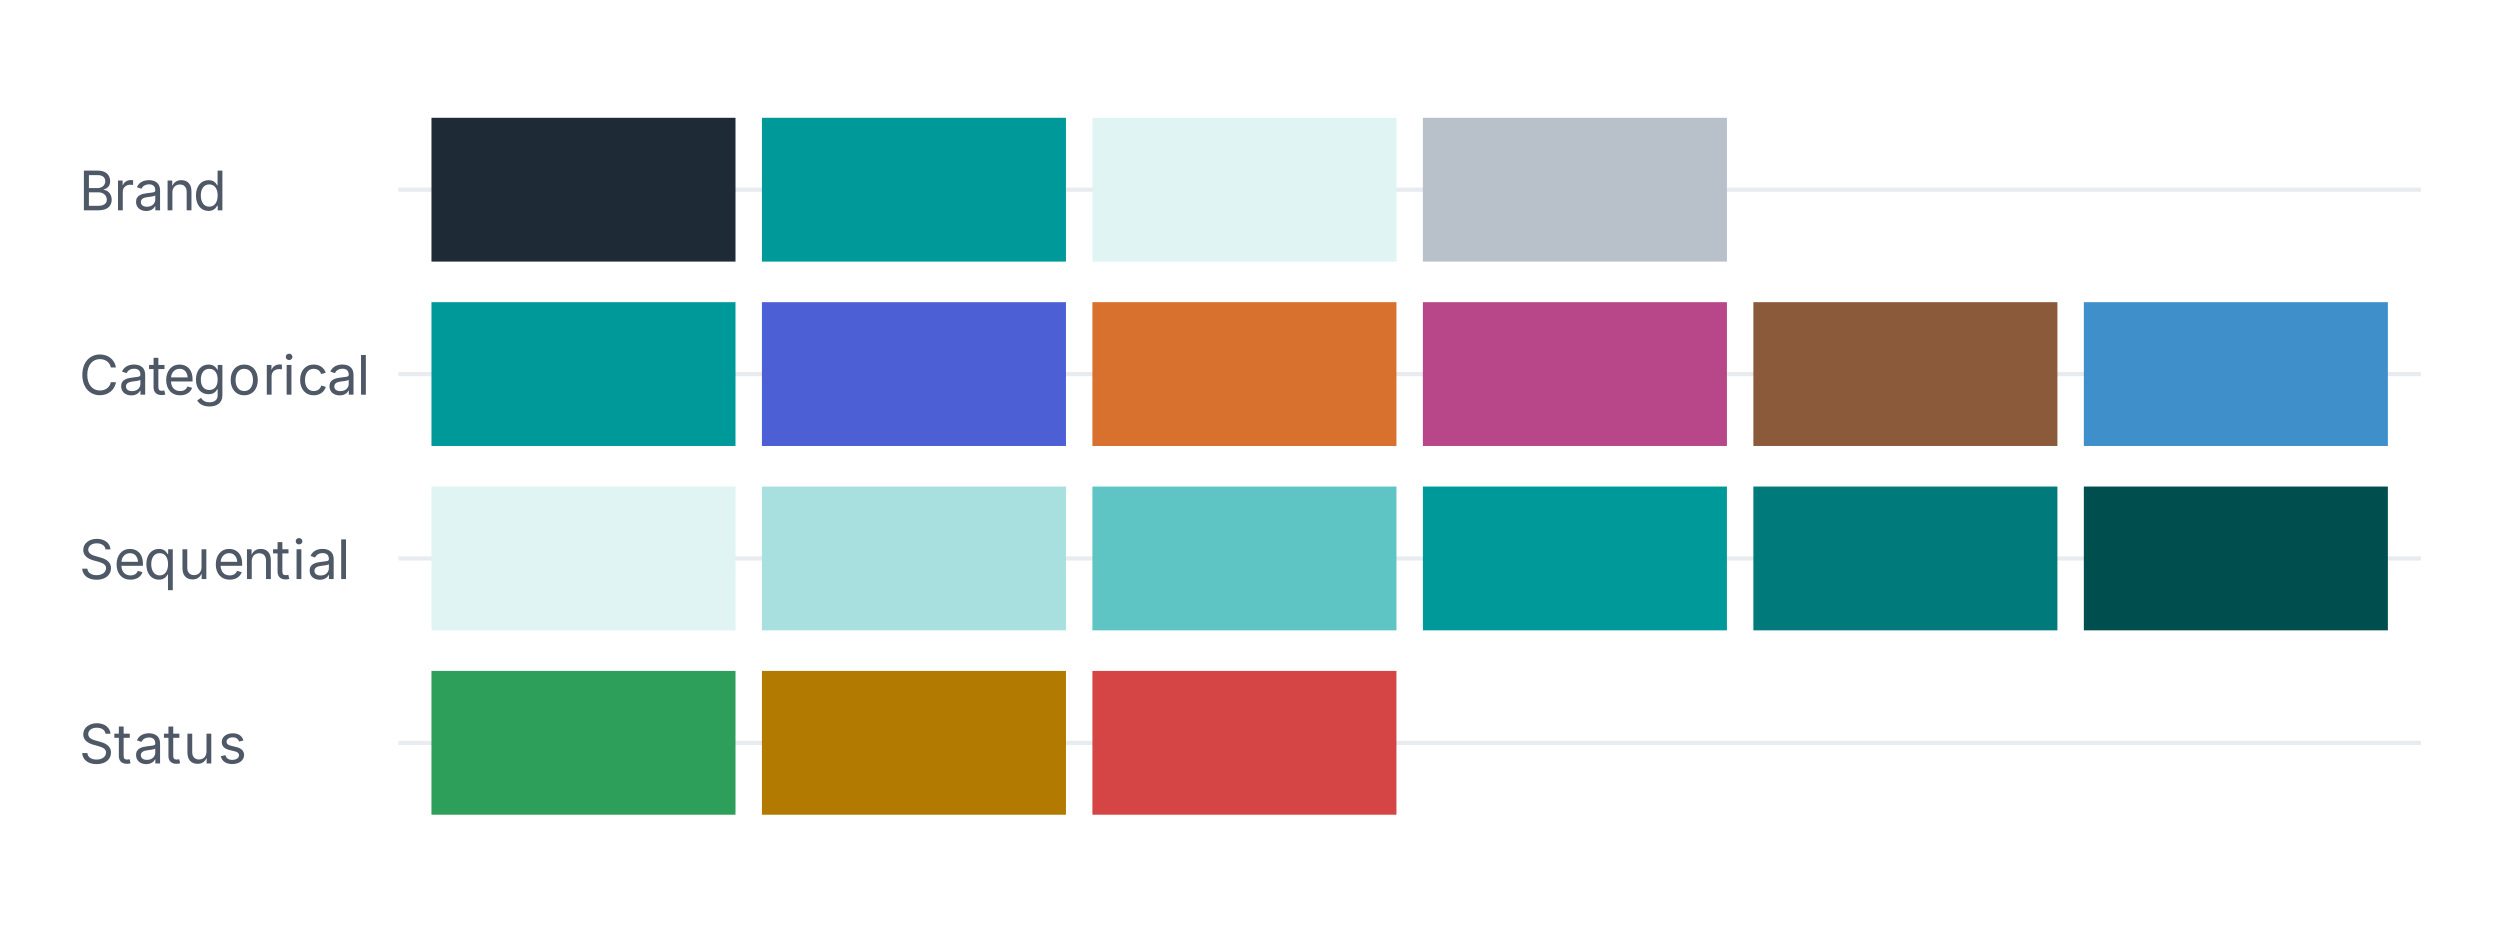
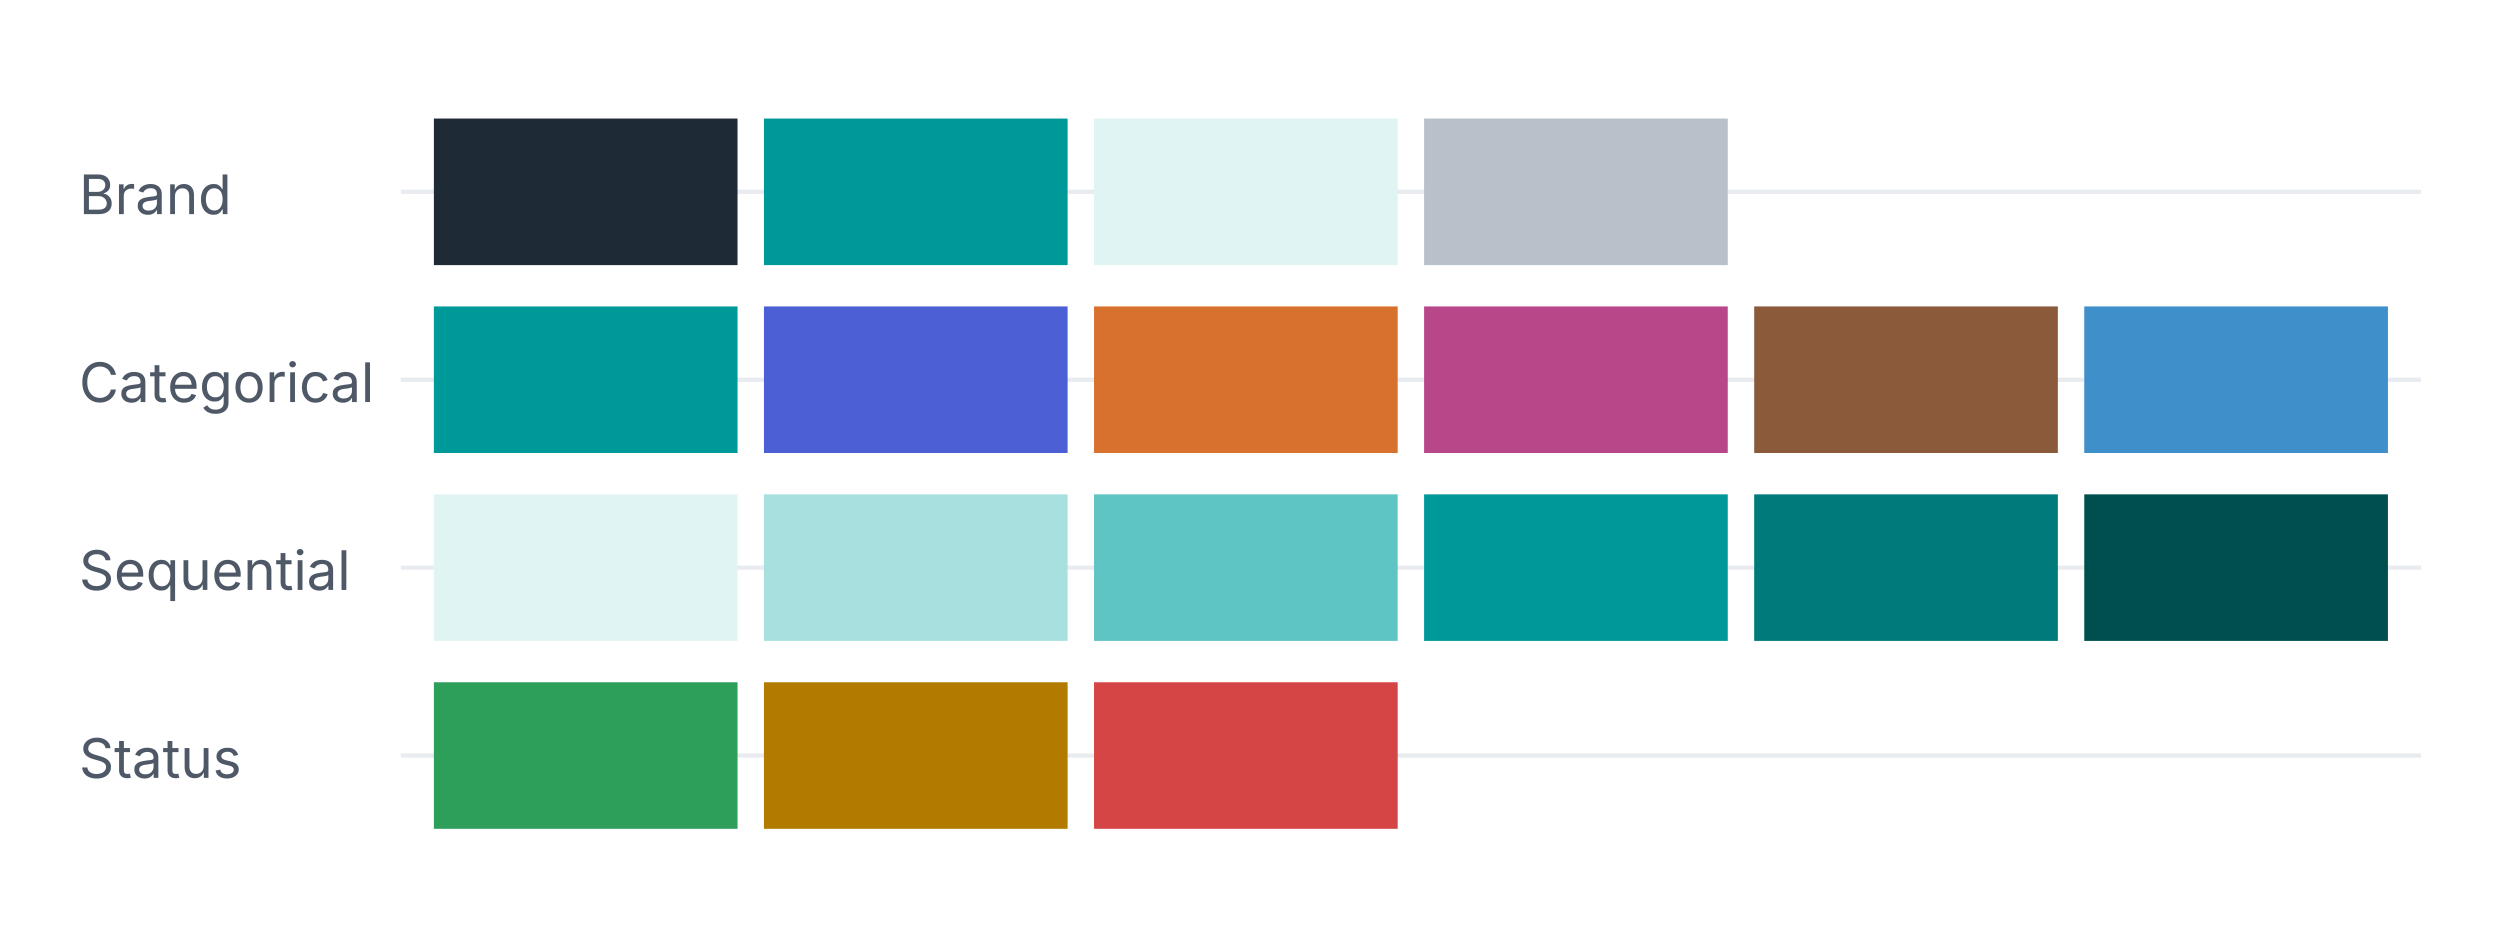
<svg xmlns="http://www.w3.org/2000/svg" xmlns:xlink="http://www.w3.org/1999/xlink" width="504" height="187" viewBox="0 0 504 187">
  <defs>
    <g>
      <g id="glyph-0-0">
-         <path d="M 3.531 0.141 C 5.375 0.141 6.438 -0.875 6.438 -2.188 C 6.438 -3.672 5.031 -4.156 4.172 -4.391 L 3.375 -4.609 C 2.781 -4.781 1.844 -5.078 1.844 -5.906 C 1.844 -6.656 2.531 -7.203 3.562 -7.203 C 4.516 -7.203 5.234 -6.766 5.328 -5.984 L 6.328 -5.984 C 6.281 -7.188 5.172 -8.109 3.594 -8.109 C 2.047 -8.109 0.844 -7.219 0.844 -5.859 C 0.844 -4.797 1.594 -4.141 2.891 -3.766 L 3.859 -3.5 C 4.703 -3.25 5.438 -2.969 5.438 -2.203 C 5.438 -1.344 4.609 -0.781 3.531 -0.781 C 2.594 -0.781 1.75 -1.188 1.672 -2.094 L 0.625 -2.094 C 0.719 -0.75 1.797 0.141 3.531 0.141 Z M 3.531 0.141 " />
+         <path d="M 3.527 0.141 C 2.953 0.141 2.453 0.047 2.027 -0.141 C 1.602 -0.324 1.27 -0.586 1.031 -0.922 C 0.793 -1.258 0.656 -1.648 0.625 -2.094 L 1.672 -2.094 C 1.699 -1.793 1.801 -1.547 1.977 -1.352 C 2.152 -1.156 2.375 -1.012 2.652 -0.914 C 2.926 -0.82 3.219 -0.773 3.527 -0.773 C 3.891 -0.773 4.215 -0.832 4.504 -0.949 C 4.793 -1.07 5.02 -1.234 5.188 -1.449 C 5.355 -1.664 5.441 -1.914 5.441 -2.195 C 5.441 -2.453 5.367 -2.664 5.223 -2.824 C 5.078 -2.984 4.887 -3.117 4.645 -3.223 C 4.406 -3.328 4.145 -3.418 3.855 -3.496 L 2.891 -3.77 C 2.246 -3.953 1.742 -4.215 1.387 -4.555 C 1.027 -4.895 0.848 -5.328 0.848 -5.859 C 0.848 -6.312 0.969 -6.707 1.215 -7.043 C 1.457 -7.383 1.785 -7.645 2.203 -7.832 C 2.617 -8.016 3.082 -8.109 3.598 -8.109 C 4.125 -8.109 4.59 -8.016 4.996 -7.832 C 5.398 -7.645 5.719 -7.391 5.953 -7.07 C 6.188 -6.75 6.312 -6.387 6.328 -5.984 L 5.328 -5.984 C 5.281 -6.375 5.094 -6.676 4.77 -6.887 C 4.445 -7.102 4.043 -7.207 3.566 -7.207 C 3.223 -7.207 2.922 -7.152 2.66 -7.039 C 2.402 -6.926 2.199 -6.773 2.059 -6.578 C 1.914 -6.383 1.844 -6.16 1.844 -5.906 C 1.844 -5.629 1.93 -5.402 2.102 -5.234 C 2.277 -5.062 2.48 -4.93 2.719 -4.836 C 2.957 -4.742 3.176 -4.668 3.367 -4.613 L 4.168 -4.395 C 4.383 -4.336 4.621 -4.258 4.879 -4.156 C 5.141 -4.059 5.387 -3.922 5.625 -3.758 C 5.859 -3.59 6.055 -3.379 6.207 -3.125 C 6.359 -2.867 6.434 -2.555 6.434 -2.18 C 6.434 -1.742 6.32 -1.352 6.094 -1 C 5.867 -0.648 5.535 -0.371 5.102 -0.168 C 4.668 0.039 4.145 0.141 3.527 0.141 Z M 3.527 0.141 " />
      </g>
      <g id="glyph-0-1">
-         <path d="M 3.219 -6 L 1.984 -6 L 1.984 -7.438 L 1.016 -7.438 L 1.016 -6 L 0.109 -6 L 0.109 -5.172 L 1.016 -5.172 L 1.016 -1.484 C 1.016 -0.5 1.625 0.078 2.656 0.078 C 2.906 0.078 3.188 0.031 3.375 -0.031 L 3.188 -0.844 C 3.016 -0.812 2.812 -0.781 2.688 -0.781 C 2.172 -0.781 1.984 -1.016 1.984 -1.562 L 1.984 -5.172 L 3.219 -5.172 Z M 3.219 -6 " />
+         <path d="M 3.211 -6.004 L 3.211 -5.18 L 0.109 -5.18 L 0.109 -6.004 L 3.211 -6.004 M 1.008 -7.434 L 1.977 -7.434 L 1.977 -1.559 C 1.977 -1.289 2.031 -1.094 2.141 -0.969 C 2.25 -0.848 2.43 -0.785 2.688 -0.785 C 2.746 -0.785 2.824 -0.793 2.918 -0.805 C 3.016 -0.82 3.102 -0.836 3.18 -0.848 L 3.379 -0.031 C 3.277 0.004 3.164 0.031 3.039 0.047 C 2.91 0.066 2.785 0.074 2.66 0.074 C 2.141 0.074 1.734 -0.062 1.445 -0.336 C 1.156 -0.609 1.008 -0.992 1.008 -1.484 Z M 1.008 -7.434 " />
      </g>
      <g id="glyph-0-2">
-         <path d="M 2.531 0.141 C 3.547 0.141 4.109 -0.391 4.312 -0.812 L 4.375 -0.812 L 4.375 0 L 5.328 0 L 5.328 -3.953 C 5.328 -5.828 3.891 -6.078 3.078 -6.078 C 2.156 -6.078 1.125 -5.75 0.656 -4.656 L 1.578 -4.344 C 1.766 -4.766 2.234 -5.234 3.109 -5.234 C 3.938 -5.234 4.359 -4.797 4.359 -4.062 L 4.359 -4.016 C 4.359 -3.578 3.891 -3.609 2.812 -3.469 C 1.703 -3.328 0.484 -3.078 0.484 -1.703 C 0.484 -0.531 1.391 0.141 2.531 0.141 Z M 2.703 -0.719 C 1.984 -0.719 1.453 -1.031 1.453 -1.656 C 1.453 -2.344 2.078 -2.562 2.781 -2.656 C 3.141 -2.703 4.203 -2.812 4.359 -3 L 4.359 -2.172 C 4.359 -1.438 3.766 -0.719 2.703 -0.719 Z M 2.703 -0.719 " />
+         <path d="M 2.531 0.141 C 2.148 0.141 1.805 0.066 1.496 -0.074 C 1.188 -0.219 0.941 -0.43 0.758 -0.703 C 0.574 -0.98 0.484 -1.312 0.484 -1.707 C 0.484 -2.051 0.551 -2.332 0.688 -2.547 C 0.824 -2.762 1.004 -2.93 1.234 -3.055 C 1.461 -3.176 1.711 -3.27 1.988 -3.328 C 2.262 -3.391 2.539 -3.438 2.82 -3.477 C 3.18 -3.523 3.469 -3.559 3.695 -3.582 C 3.922 -3.609 4.09 -3.652 4.199 -3.711 C 4.309 -3.773 4.359 -3.875 4.359 -4.023 L 4.359 -4.055 C 4.359 -4.305 4.316 -4.52 4.223 -4.691 C 4.129 -4.867 3.988 -5 3.805 -5.094 C 3.617 -5.184 3.383 -5.23 3.105 -5.23 C 2.816 -5.23 2.574 -5.188 2.367 -5.098 C 2.164 -5.008 2 -4.895 1.871 -4.762 C 1.746 -4.629 1.648 -4.488 1.586 -4.352 L 0.656 -4.656 C 0.809 -5.023 1.016 -5.309 1.277 -5.512 C 1.539 -5.719 1.828 -5.867 2.145 -5.953 C 2.457 -6.039 2.77 -6.078 3.078 -6.078 C 3.277 -6.078 3.508 -6.055 3.762 -6.008 C 4.02 -5.961 4.266 -5.863 4.504 -5.719 C 4.742 -5.578 4.938 -5.363 5.094 -5.082 C 5.25 -4.801 5.328 -4.426 5.328 -3.957 L 5.328 0 L 4.379 0 L 4.379 -0.816 L 4.312 -0.816 C 4.246 -0.676 4.137 -0.531 3.984 -0.383 C 3.836 -0.234 3.641 -0.109 3.398 -0.012 C 3.16 0.09 2.871 0.141 2.531 0.141 M 2.695 -0.715 C 3.055 -0.715 3.355 -0.785 3.605 -0.922 C 3.852 -1.062 4.039 -1.246 4.168 -1.469 C 4.297 -1.691 4.359 -1.926 4.359 -2.172 L 4.359 -3.004 C 4.32 -2.957 4.234 -2.914 4.102 -2.875 C 3.973 -2.84 3.82 -2.805 3.648 -2.777 C 3.48 -2.75 3.316 -2.723 3.156 -2.703 C 2.996 -2.684 2.871 -2.668 2.777 -2.66 C 2.543 -2.629 2.328 -2.582 2.125 -2.512 C 1.922 -2.441 1.762 -2.34 1.637 -2.203 C 1.516 -2.07 1.457 -1.891 1.457 -1.66 C 1.457 -1.453 1.508 -1.277 1.617 -1.141 C 1.723 -1 1.871 -0.895 2.059 -0.82 C 2.242 -0.75 2.457 -0.715 2.695 -0.715 Z M 2.695 -0.715 " />
      </g>
      <g id="glyph-0-3">
-         <path d="M 2.891 0.078 C 3.672 0.078 4.328 -0.25 4.719 -1.125 L 4.719 0 L 5.656 0 L 5.656 -6 L 4.688 -6 L 4.688 -2.406 C 4.688 -1.375 4.031 -0.797 3.172 -0.797 C 2.344 -0.797 1.812 -1.344 1.812 -2.266 L 1.812 -6 L 0.844 -6 L 0.844 -2.188 C 0.844 -0.672 1.672 0.078 2.891 0.078 Z M 2.891 0.078 " />
+         <path d="M 2.883 0.074 C 2.48 0.074 2.125 -0.008 1.816 -0.176 C 1.512 -0.34 1.273 -0.594 1.105 -0.93 C 0.934 -1.266 0.848 -1.688 0.848 -2.191 L 0.848 -6.004 L 1.816 -6.004 L 1.816 -2.273 C 1.816 -1.809 1.938 -1.449 2.18 -1.188 C 2.426 -0.926 2.754 -0.797 3.176 -0.797 C 3.461 -0.797 3.719 -0.859 3.945 -0.984 C 4.172 -1.109 4.352 -1.293 4.484 -1.535 C 4.617 -1.773 4.684 -2.066 4.684 -2.406 L 4.684 -6.004 L 5.656 -6.004 L 5.656 0 L 4.723 0 L 4.723 -1.457 L 4.852 -1.457 C 4.664 -0.895 4.398 -0.496 4.059 -0.27 C 3.715 -0.039 3.324 0.074 2.883 0.074 Z M 2.883 0.074 " />
      </g>
      <g id="glyph-0-4">
-         <path d="M 2.891 0.125 C 4.297 0.125 5.266 -0.641 5.266 -1.688 C 5.266 -2.516 4.75 -3.062 3.656 -3.312 L 2.75 -3.531 C 2.047 -3.703 1.734 -3.938 1.734 -4.391 C 1.734 -4.891 2.281 -5.266 2.984 -5.266 C 3.766 -5.266 4.109 -4.844 4.266 -4.406 L 5.141 -4.641 C 4.875 -5.484 4.219 -6.078 2.984 -6.078 C 1.703 -6.078 0.766 -5.359 0.766 -4.328 C 0.766 -3.484 1.281 -2.953 2.375 -2.688 L 3.375 -2.453 C 3.969 -2.312 4.25 -2.047 4.25 -1.625 C 4.25 -1.141 3.719 -0.719 2.875 -0.719 C 2.156 -0.719 1.672 -1.016 1.5 -1.672 L 0.578 -1.453 C 0.797 -0.422 1.656 0.125 2.891 0.125 Z M 2.891 0.125 " />
+         <path d="M 2.891 0.129 C 2.477 0.129 2.113 0.07 1.793 -0.051 C 1.473 -0.172 1.207 -0.348 1 -0.586 C 0.793 -0.82 0.652 -1.113 0.578 -1.457 L 1.5 -1.676 C 1.586 -1.348 1.746 -1.105 1.984 -0.949 C 2.223 -0.797 2.52 -0.719 2.879 -0.719 C 3.297 -0.719 3.633 -0.809 3.879 -0.988 C 4.129 -1.168 4.254 -1.379 4.254 -1.629 C 4.254 -1.836 4.18 -2.008 4.035 -2.145 C 3.891 -2.285 3.672 -2.387 3.375 -2.453 L 2.375 -2.691 C 1.828 -2.82 1.426 -3.02 1.16 -3.289 C 0.895 -3.559 0.762 -3.906 0.762 -4.328 C 0.762 -4.672 0.859 -4.977 1.055 -5.238 C 1.246 -5.504 1.512 -5.707 1.844 -5.855 C 2.18 -6.004 2.559 -6.078 2.984 -6.078 C 3.398 -6.078 3.75 -6.02 4.035 -5.895 C 4.324 -5.77 4.559 -5.602 4.738 -5.383 C 4.922 -5.168 5.055 -4.918 5.145 -4.637 L 4.27 -4.41 C 4.188 -4.625 4.051 -4.82 3.859 -4.996 C 3.668 -5.172 3.379 -5.258 2.992 -5.258 C 2.633 -5.258 2.336 -5.176 2.098 -5.012 C 1.859 -4.848 1.742 -4.641 1.742 -4.387 C 1.742 -4.168 1.82 -3.988 1.98 -3.855 C 2.145 -3.719 2.398 -3.609 2.75 -3.527 L 3.656 -3.312 C 4.203 -3.184 4.605 -2.984 4.867 -2.715 C 5.129 -2.445 5.258 -2.105 5.258 -1.691 C 5.258 -1.34 5.16 -1.027 4.961 -0.754 C 4.762 -0.48 4.484 -0.266 4.129 -0.109 C 3.77 0.051 3.359 0.129 2.891 0.129 Z M 2.891 0.129 " />
      </g>
      <g id="glyph-0-5">
-         <path d="M 3.375 0.125 C 4.609 0.125 5.5 -0.484 5.781 -1.391 L 4.844 -1.656 C 4.625 -1.047 4.094 -0.734 3.375 -0.734 C 2.312 -0.734 1.578 -1.422 1.531 -2.672 L 5.875 -2.672 L 5.875 -3.078 C 5.875 -5.297 4.531 -6.078 3.266 -6.078 C 1.625 -6.078 0.562 -4.797 0.562 -2.953 C 0.562 -1.109 1.641 0.125 3.375 0.125 Z M 1.547 -3.484 C 1.594 -4.406 2.234 -5.219 3.266 -5.219 C 4.25 -5.219 4.797 -4.516 4.891 -3.484 Z M 1.547 -3.484 " />
+         <path d="M 3.375 0.129 C 2.793 0.129 2.293 0 1.871 -0.258 C 1.449 -0.516 1.129 -0.875 0.898 -1.336 C 0.672 -1.801 0.559 -2.34 0.559 -2.953 C 0.559 -3.57 0.668 -4.113 0.891 -4.582 C 1.113 -5.051 1.43 -5.418 1.836 -5.684 C 2.242 -5.949 2.715 -6.078 3.262 -6.078 C 3.578 -6.078 3.895 -6.027 4.203 -5.922 C 4.512 -5.816 4.793 -5.645 5.047 -5.41 C 5.297 -5.176 5.5 -4.867 5.648 -4.484 C 5.801 -4.102 5.875 -3.633 5.875 -3.078 L 5.875 -2.676 L 1.215 -2.676 L 1.215 -3.492 L 5.355 -3.492 L 4.902 -3.191 C 4.902 -3.586 4.844 -3.934 4.719 -4.242 C 4.594 -4.547 4.41 -4.785 4.168 -4.961 C 3.926 -5.133 3.621 -5.219 3.262 -5.219 C 2.898 -5.219 2.59 -5.133 2.332 -4.953 C 2.074 -4.777 1.875 -4.547 1.742 -4.262 C 1.605 -3.977 1.535 -3.672 1.535 -3.348 L 1.535 -2.805 C 1.535 -2.359 1.613 -1.984 1.766 -1.672 C 1.922 -1.363 2.137 -1.129 2.414 -0.969 C 2.691 -0.809 3.012 -0.73 3.379 -0.73 C 3.613 -0.73 3.828 -0.766 4.023 -0.832 C 4.215 -0.902 4.383 -1.004 4.523 -1.141 C 4.664 -1.277 4.77 -1.449 4.844 -1.656 L 5.781 -1.398 C 5.688 -1.094 5.527 -0.832 5.305 -0.602 C 5.086 -0.371 4.809 -0.195 4.48 -0.062 C 4.156 0.062 3.785 0.129 3.375 0.129 Z M 3.375 0.129 " />
      </g>
      <g id="glyph-0-6">
-         <path d="M 5.891 2.25 L 5.891 -6 L 4.953 -6 L 4.953 -5.047 L 4.844 -5.047 C 4.641 -5.359 4.281 -6.078 3.109 -6.078 C 1.609 -6.078 0.562 -4.891 0.562 -2.984 C 0.562 -1.078 1.594 0.125 3.094 0.125 C 4.25 0.125 4.641 -0.594 4.844 -0.922 L 4.922 -0.922 L 4.922 2.25 Z M 3.25 -0.734 C 2.125 -0.734 1.547 -1.734 1.547 -3 C 1.547 -4.25 2.109 -5.219 3.25 -5.219 C 4.344 -5.219 4.938 -4.328 4.938 -3 C 4.938 -1.656 4.328 -0.734 3.25 -0.734 Z M 3.25 -0.734 " />
+         <path d="M 5.887 2.246 L 4.922 2.246 L 4.922 -0.93 L 4.844 -0.93 C 4.781 -0.816 4.684 -0.68 4.559 -0.512 C 4.43 -0.348 4.25 -0.199 4.02 -0.066 C 3.789 0.062 3.48 0.129 3.098 0.129 C 2.602 0.129 2.16 0 1.777 -0.254 C 1.395 -0.508 1.094 -0.867 0.883 -1.332 C 0.664 -1.797 0.559 -2.348 0.559 -2.984 C 0.559 -3.621 0.668 -4.168 0.883 -4.633 C 1.102 -5.098 1.398 -5.453 1.781 -5.703 C 2.168 -5.953 2.605 -6.078 3.105 -6.078 C 3.496 -6.078 3.805 -6.016 4.035 -5.887 C 4.262 -5.758 4.438 -5.613 4.562 -5.449 C 4.688 -5.285 4.781 -5.152 4.844 -5.043 L 4.953 -5.043 L 4.953 -6.004 L 5.887 -6.004 L 5.887 2.246 M 3.242 -0.734 C 3.609 -0.734 3.918 -0.832 4.168 -1.023 C 4.418 -1.215 4.609 -1.48 4.738 -1.82 C 4.867 -2.16 4.93 -2.555 4.93 -2.996 C 4.93 -3.441 4.867 -3.828 4.738 -4.16 C 4.613 -4.492 4.426 -4.75 4.172 -4.938 C 3.922 -5.121 3.613 -5.215 3.242 -5.215 C 2.863 -5.215 2.547 -5.117 2.297 -4.922 C 2.043 -4.723 1.855 -4.457 1.73 -4.121 C 1.605 -3.789 1.543 -3.414 1.543 -2.996 C 1.543 -2.578 1.605 -2.199 1.73 -1.855 C 1.859 -1.516 2.051 -1.242 2.305 -1.039 C 2.559 -0.836 2.871 -0.734 3.242 -0.734 Z M 3.242 -0.734 " />
      </g>
      <g id="glyph-0-7">
-         <path d="M 1.812 -3.594 C 1.812 -4.625 2.469 -5.203 3.328 -5.203 C 4.172 -5.203 4.688 -4.656 4.688 -3.734 L 4.688 0 L 5.656 0 L 5.656 -3.812 C 5.656 -5.328 4.828 -6.078 3.625 -6.078 C 2.812 -6.078 2.172 -5.734 1.781 -4.891 L 1.781 -6 L 0.844 -6 L 0.844 0 L 1.812 0 Z M 1.812 -3.594 " />
+         <path d="M 1.816 -3.598 L 1.816 0 L 0.848 0 L 0.848 -6.004 L 1.777 -6.004 L 1.781 -4.551 L 1.648 -4.551 C 1.832 -5.105 2.094 -5.5 2.43 -5.73 C 2.77 -5.965 3.164 -6.078 3.621 -6.078 C 4.023 -6.078 4.379 -5.996 4.684 -5.832 C 4.988 -5.664 5.227 -5.414 5.395 -5.078 C 5.566 -4.742 5.648 -4.32 5.648 -3.812 L 5.648 0 L 4.684 0 L 4.684 -3.734 C 4.684 -4.195 4.562 -4.555 4.32 -4.816 C 4.078 -5.078 3.75 -5.211 3.328 -5.211 C 3.043 -5.211 2.785 -5.148 2.555 -5.023 C 2.328 -4.898 2.148 -4.715 2.016 -4.473 C 1.883 -4.234 1.816 -3.941 1.816 -3.598 Z M 1.816 -3.598 " />
      </g>
      <g id="glyph-0-8">
-         <path d="M 0.844 0 L 1.812 0 L 1.812 -6 L 0.844 -6 Z M 1.344 -6.984 C 1.703 -6.984 2.016 -7.266 2.016 -7.625 C 2.016 -7.984 1.703 -8.266 1.344 -8.266 C 0.969 -8.266 0.672 -7.984 0.672 -7.625 C 0.672 -7.266 0.969 -6.984 1.344 -6.984 Z M 1.344 -6.984 " />
+         <path d="M 0.848 0 L 0.848 -6.004 L 1.816 -6.004 L 1.816 0 L 0.848 0 M 1.336 -6.988 C 1.156 -6.988 0.996 -7.051 0.863 -7.176 C 0.73 -7.301 0.664 -7.453 0.664 -7.625 C 0.664 -7.805 0.73 -7.957 0.863 -8.082 C 0.996 -8.203 1.156 -8.266 1.336 -8.266 C 1.523 -8.266 1.684 -8.203 1.816 -8.082 C 1.949 -7.957 2.016 -7.805 2.016 -7.625 C 2.016 -7.453 1.949 -7.301 1.816 -7.176 C 1.684 -7.051 1.523 -6.988 1.336 -6.988 Z M 1.336 -6.988 " />
      </g>
      <g id="glyph-0-9">
-         <path d="M 1.812 -8 L 0.844 -8 L 0.844 0 L 1.812 0 Z M 1.812 -8 " />
+         <path d="M 1.816 -8.004 L 1.816 0 L 0.848 0 L 0.848 -8.004 Z M 1.816 -8.004 " />
      </g>
      <g id="glyph-0-10">
-         <path d="M 4.203 0.109 C 5.844 0.109 7.156 -0.891 7.438 -2.516 L 6.406 -2.516 C 6.188 -1.422 5.25 -0.844 4.203 -0.844 C 2.766 -0.844 1.656 -1.953 1.656 -4 C 1.656 -6.047 2.766 -7.172 4.203 -7.172 C 5.25 -7.172 6.188 -6.578 6.406 -5.484 L 7.438 -5.484 C 7.156 -7.141 5.828 -8.109 4.203 -8.109 C 2.156 -8.109 0.656 -6.531 0.656 -4 C 0.656 -1.469 2.156 0.109 4.203 0.109 Z M 4.203 0.109 " />
+         <path d="M 4.207 0.109 C 3.523 0.109 2.91 -0.059 2.375 -0.391 C 1.84 -0.719 1.422 -1.191 1.113 -1.809 C 0.809 -2.422 0.656 -3.152 0.656 -3.996 C 0.656 -4.844 0.809 -5.574 1.113 -6.191 C 1.422 -6.805 1.84 -7.277 2.375 -7.609 C 2.91 -7.945 3.523 -8.109 4.207 -8.109 C 4.609 -8.109 4.992 -8.051 5.352 -7.934 C 5.711 -7.816 6.035 -7.641 6.32 -7.414 C 6.609 -7.188 6.848 -6.91 7.039 -6.586 C 7.23 -6.262 7.363 -5.895 7.434 -5.484 L 6.414 -5.484 C 6.355 -5.758 6.258 -6 6.121 -6.211 C 5.984 -6.418 5.812 -6.594 5.617 -6.734 C 5.418 -6.879 5.199 -6.984 4.957 -7.059 C 4.719 -7.129 4.469 -7.164 4.207 -7.164 C 3.727 -7.164 3.293 -7.043 2.906 -6.801 C 2.52 -6.555 2.211 -6.199 1.988 -5.727 C 1.762 -5.258 1.648 -4.68 1.648 -3.996 C 1.648 -3.316 1.762 -2.738 1.988 -2.27 C 2.219 -1.797 2.523 -1.441 2.91 -1.199 C 3.297 -0.957 3.73 -0.836 4.207 -0.836 C 4.469 -0.836 4.719 -0.875 4.957 -0.949 C 5.199 -1.02 5.418 -1.129 5.617 -1.27 C 5.812 -1.41 5.984 -1.586 6.121 -1.797 C 6.258 -2.008 6.355 -2.246 6.414 -2.52 L 7.434 -2.52 C 7.367 -2.109 7.234 -1.746 7.043 -1.422 C 6.852 -1.102 6.613 -0.824 6.328 -0.598 C 6.039 -0.367 5.719 -0.191 5.359 -0.074 C 4.996 0.047 4.613 0.109 4.207 0.109 Z M 4.207 0.109 " />
      </g>
      <g id="glyph-0-11">
-         <path d="M 3.281 2.375 C 4.75 2.375 5.891 1.703 5.891 0.156 L 5.891 -6 L 4.953 -6 L 4.953 -5.047 L 4.859 -5.047 C 4.656 -5.359 4.281 -6.078 3.109 -6.078 C 1.609 -6.078 0.562 -4.891 0.562 -3.031 C 0.562 -1.141 1.656 -0.094 3.094 -0.094 C 4.25 -0.094 4.641 -0.75 4.844 -1.094 L 4.938 -1.094 L 4.938 0.109 C 4.938 1.094 4.234 1.531 3.281 1.531 C 2.219 1.531 1.844 1 1.594 0.641 L 0.812 1.156 C 1.188 1.812 1.953 2.375 3.281 2.375 Z M 3.25 -0.953 C 2.125 -0.953 1.547 -1.812 1.547 -3.047 C 1.547 -4.25 2.109 -5.219 3.25 -5.219 C 4.359 -5.219 4.938 -4.328 4.938 -3.047 C 4.938 -1.734 4.344 -0.953 3.25 -0.953 Z M 3.25 -0.953 " />
+         <path d="M 3.281 2.375 C 2.836 2.375 2.453 2.316 2.129 2.203 C 1.805 2.094 1.535 1.941 1.32 1.758 C 1.105 1.57 0.938 1.367 0.812 1.148 L 1.594 0.645 C 1.68 0.758 1.789 0.887 1.914 1.027 C 2.043 1.164 2.215 1.285 2.43 1.383 C 2.648 1.48 2.93 1.531 3.281 1.531 C 3.762 1.531 4.156 1.418 4.465 1.188 C 4.777 0.957 4.93 0.598 4.93 0.102 L 4.93 -1.102 L 4.84 -1.102 C 4.77 -0.988 4.676 -0.852 4.551 -0.691 C 4.43 -0.535 4.25 -0.398 4.02 -0.277 C 3.789 -0.156 3.48 -0.098 3.094 -0.098 C 2.613 -0.098 2.184 -0.211 1.801 -0.438 C 1.418 -0.664 1.113 -0.996 0.891 -1.434 C 0.668 -1.871 0.559 -2.402 0.559 -3.031 C 0.559 -3.648 0.668 -4.188 0.887 -4.645 C 1.105 -5.102 1.406 -5.453 1.793 -5.703 C 2.176 -5.953 2.617 -6.078 3.117 -6.078 C 3.5 -6.078 3.812 -6.016 4.043 -5.891 C 4.273 -5.762 4.449 -5.617 4.578 -5.453 C 4.703 -5.285 4.797 -5.152 4.867 -5.043 L 4.957 -5.043 L 4.957 -6.004 L 5.898 -6.004 L 5.898 0.156 C 5.898 0.672 5.781 1.094 5.547 1.422 C 5.316 1.75 5 1.988 4.605 2.145 C 4.211 2.297 3.77 2.375 3.281 2.375 M 3.254 -0.957 C 3.621 -0.957 3.93 -1.039 4.18 -1.207 C 4.43 -1.371 4.617 -1.613 4.75 -1.926 C 4.875 -2.238 4.941 -2.613 4.941 -3.051 C 4.941 -3.477 4.879 -3.852 4.75 -4.176 C 4.625 -4.5 4.434 -4.754 4.184 -4.938 C 3.934 -5.125 3.625 -5.215 3.254 -5.215 C 2.875 -5.215 2.559 -5.117 2.305 -4.922 C 2.051 -4.727 1.859 -4.469 1.73 -4.141 C 1.605 -3.816 1.543 -3.453 1.543 -3.051 C 1.543 -2.641 1.605 -2.277 1.734 -1.961 C 1.863 -1.645 2.055 -1.398 2.309 -1.223 C 2.562 -1.043 2.879 -0.957 3.254 -0.957 Z M 3.254 -0.957 " />
      </g>
      <g id="glyph-0-12">
-         <path d="M 3.297 0.125 C 4.938 0.125 6.031 -1.109 6.031 -2.969 C 6.031 -4.844 4.938 -6.078 3.297 -6.078 C 1.656 -6.078 0.562 -4.844 0.562 -2.969 C 0.562 -1.109 1.656 0.125 3.297 0.125 Z M 3.297 -0.734 C 2.094 -0.734 1.547 -1.781 1.547 -2.969 C 1.547 -4.156 2.094 -5.219 3.297 -5.219 C 4.5 -5.219 5.062 -4.156 5.062 -2.969 C 5.062 -1.781 4.5 -0.734 3.297 -0.734 Z M 3.297 -0.734 " />
+         <path d="M 3.293 0.129 C 2.75 0.129 2.27 0 1.859 -0.258 C 1.449 -0.516 1.133 -0.879 0.902 -1.344 C 0.672 -1.809 0.559 -2.348 0.559 -2.965 C 0.559 -3.59 0.672 -4.137 0.902 -4.605 C 1.133 -5.074 1.449 -5.438 1.859 -5.695 C 2.27 -5.953 2.75 -6.078 3.293 -6.078 C 3.84 -6.078 4.32 -5.953 4.73 -5.695 C 5.145 -5.438 5.465 -5.074 5.695 -4.605 C 5.922 -4.137 6.039 -3.59 6.039 -2.965 C 6.039 -2.348 5.922 -1.809 5.695 -1.344 C 5.465 -0.879 5.145 -0.516 4.73 -0.258 C 4.32 0 3.84 0.129 3.293 0.129 M 3.293 -0.734 C 3.695 -0.734 4.031 -0.84 4.293 -1.047 C 4.555 -1.254 4.746 -1.527 4.871 -1.867 C 4.996 -2.203 5.059 -2.57 5.059 -2.965 C 5.059 -3.363 4.996 -3.73 4.871 -4.074 C 4.746 -4.414 4.555 -4.691 4.293 -4.902 C 4.031 -5.109 3.695 -5.215 3.293 -5.215 C 2.891 -5.215 2.562 -5.109 2.305 -4.902 C 2.047 -4.691 1.855 -4.418 1.73 -4.078 C 1.605 -3.738 1.543 -3.367 1.543 -2.965 C 1.543 -2.57 1.605 -2.203 1.73 -1.867 C 1.855 -1.527 2.047 -1.254 2.305 -1.047 C 2.562 -0.84 2.891 -0.734 3.293 -0.734 Z M 3.293 -0.734 " />
      </g>
      <g id="glyph-0-13">
-         <path d="M 0.844 0 L 1.812 0 L 1.812 -3.766 C 1.812 -4.578 2.453 -5.156 3.312 -5.156 C 3.578 -5.156 3.828 -5.109 3.891 -5.109 L 3.891 -6.078 C 3.781 -6.078 3.547 -6.094 3.406 -6.094 C 2.688 -6.094 2.062 -5.688 1.844 -5.078 L 1.781 -5.078 L 1.781 -6 L 0.844 -6 Z M 0.844 0 " />
+         <path d="M 0.848 0 L 0.848 -6.004 L 1.781 -6.004 L 1.781 -5.082 L 1.848 -5.082 C 1.957 -5.387 2.156 -5.629 2.441 -5.812 C 2.727 -6 3.047 -6.09 3.406 -6.09 C 3.477 -6.09 3.562 -6.09 3.66 -6.086 C 3.758 -6.082 3.836 -6.078 3.895 -6.074 L 3.895 -5.102 C 3.867 -5.109 3.793 -5.121 3.68 -5.133 C 3.566 -5.148 3.441 -5.156 3.312 -5.156 C 3.027 -5.156 2.77 -5.098 2.543 -4.977 C 2.316 -4.855 2.137 -4.691 2.008 -4.48 C 1.879 -4.273 1.816 -4.031 1.816 -3.758 L 1.816 0 Z M 0.848 0 " />
      </g>
      <g id="glyph-0-14">
-         <path d="M 3.297 0.125 C 4.469 0.125 5.422 -0.516 5.75 -1.578 L 4.828 -1.844 C 4.641 -1.188 4.094 -0.734 3.297 -0.734 C 2.094 -0.734 1.547 -1.781 1.547 -2.969 C 1.547 -4.156 2.094 -5.219 3.297 -5.219 C 4.078 -5.219 4.625 -4.781 4.797 -4.156 L 5.719 -4.422 C 5.391 -5.469 4.453 -6.078 3.297 -6.078 C 1.656 -6.078 0.562 -4.844 0.562 -2.969 C 0.562 -1.109 1.656 0.125 3.297 0.125 Z M 3.297 0.125 " />
+         <path d="M 3.293 0.129 C 2.75 0.129 2.27 0 1.859 -0.258 C 1.449 -0.516 1.133 -0.879 0.902 -1.344 C 0.672 -1.809 0.559 -2.348 0.559 -2.965 C 0.559 -3.59 0.672 -4.137 0.902 -4.605 C 1.133 -5.074 1.449 -5.438 1.859 -5.695 C 2.27 -5.953 2.75 -6.078 3.293 -6.078 C 3.582 -6.078 3.855 -6.043 4.113 -5.969 C 4.371 -5.891 4.609 -5.785 4.82 -5.641 C 5.035 -5.5 5.219 -5.328 5.371 -5.121 C 5.523 -4.914 5.645 -4.684 5.727 -4.422 L 4.797 -4.156 C 4.754 -4.312 4.688 -4.453 4.598 -4.582 C 4.508 -4.711 4.398 -4.824 4.273 -4.918 C 4.145 -5.012 4 -5.086 3.836 -5.137 C 3.672 -5.188 3.488 -5.215 3.293 -5.215 C 2.891 -5.215 2.562 -5.109 2.305 -4.902 C 2.047 -4.691 1.855 -4.418 1.73 -4.078 C 1.605 -3.738 1.543 -3.367 1.543 -2.965 C 1.543 -2.57 1.605 -2.203 1.73 -1.867 C 1.855 -1.527 2.047 -1.254 2.305 -1.047 C 2.562 -0.84 2.891 -0.734 3.293 -0.734 C 3.492 -0.734 3.676 -0.762 3.844 -0.816 C 4.016 -0.871 4.164 -0.945 4.293 -1.043 C 4.426 -1.145 4.535 -1.262 4.625 -1.398 C 4.715 -1.531 4.781 -1.68 4.824 -1.844 L 5.746 -1.578 C 5.668 -1.309 5.551 -1.07 5.395 -0.863 C 5.238 -0.652 5.055 -0.473 4.84 -0.324 C 4.625 -0.176 4.387 -0.062 4.125 0.012 C 3.863 0.09 3.586 0.129 3.293 0.129 Z M 3.293 0.129 " />
      </g>
      <g id="glyph-0-15">
-         <path d="M 0.969 0 L 3.891 0 C 5.781 0 6.578 -0.922 6.578 -2.125 C 6.578 -3.391 5.703 -4.078 4.953 -4.125 L 4.953 -4.203 C 5.656 -4.391 6.266 -4.859 6.266 -5.875 C 6.266 -7.047 5.469 -8 3.797 -8 L 0.969 -8 Z M 1.984 -0.906 L 1.984 -3.625 L 3.922 -3.625 C 4.953 -3.625 5.594 -2.938 5.594 -2.141 C 5.594 -1.453 5.109 -0.906 3.875 -0.906 Z M 1.984 -4.484 L 1.984 -7.094 L 3.781 -7.094 C 4.812 -7.094 5.281 -6.547 5.281 -5.859 C 5.281 -5.031 4.609 -4.484 3.75 -4.484 Z M 1.984 -4.484 " />
+         <path d="M 0.969 0 L 0.969 -8.004 L 3.805 -8.004 C 4.359 -8.004 4.824 -7.906 5.188 -7.715 C 5.551 -7.523 5.82 -7.27 5.996 -6.949 C 6.176 -6.629 6.262 -6.273 6.262 -5.883 C 6.262 -5.539 6.203 -5.254 6.078 -5.031 C 5.957 -4.805 5.797 -4.629 5.598 -4.496 C 5.402 -4.363 5.184 -4.266 4.953 -4.199 L 4.953 -4.125 C 5.203 -4.109 5.453 -4.023 5.703 -3.867 C 5.949 -3.711 6.156 -3.484 6.324 -3.195 C 6.492 -2.906 6.574 -2.551 6.574 -2.133 C 6.574 -1.73 6.48 -1.371 6.297 -1.047 C 6.113 -0.727 5.824 -0.469 5.43 -0.281 C 5.035 -0.094 4.523 0 3.895 0 L 0.969 0 M 1.988 -0.902 L 3.867 -0.902 C 4.488 -0.902 4.934 -1.023 5.195 -1.262 C 5.461 -1.504 5.59 -1.797 5.59 -2.145 C 5.59 -2.41 5.523 -2.66 5.387 -2.883 C 5.25 -3.109 5.059 -3.289 4.809 -3.426 C 4.562 -3.562 4.266 -3.633 3.922 -3.633 L 1.988 -3.633 L 1.988 -0.902 M 1.988 -4.492 L 3.75 -4.492 C 4.035 -4.492 4.297 -4.547 4.527 -4.66 C 4.762 -4.773 4.945 -4.93 5.082 -5.137 C 5.219 -5.344 5.285 -5.586 5.285 -5.859 C 5.285 -6.207 5.164 -6.5 4.922 -6.742 C 4.68 -6.98 4.301 -7.102 3.781 -7.102 L 1.988 -7.102 Z M 1.988 -4.492 " />
      </g>
      <g id="glyph-0-16">
-         <path d="M 3.094 0.125 C 4.25 0.125 4.641 -0.594 4.844 -0.922 L 4.953 -0.922 L 4.953 0 L 5.891 0 L 5.891 -8 L 4.922 -8 L 4.922 -5.047 L 4.844 -5.047 C 4.641 -5.359 4.281 -6.078 3.109 -6.078 C 1.609 -6.078 0.562 -4.891 0.562 -2.984 C 0.562 -1.078 1.594 0.125 3.094 0.125 Z M 3.25 -0.734 C 2.125 -0.734 1.547 -1.734 1.547 -3 C 1.547 -4.25 2.109 -5.219 3.25 -5.219 C 4.344 -5.219 4.938 -4.328 4.938 -3 C 4.938 -1.656 4.328 -0.734 3.25 -0.734 Z M 3.25 -0.734 " />
+         <path d="M 3.098 0.129 C 2.602 0.129 2.16 0 1.777 -0.254 C 1.395 -0.508 1.094 -0.867 0.883 -1.332 C 0.664 -1.797 0.559 -2.348 0.559 -2.984 C 0.559 -3.621 0.668 -4.168 0.883 -4.633 C 1.102 -5.098 1.398 -5.453 1.781 -5.703 C 2.168 -5.953 2.605 -6.078 3.105 -6.078 C 3.496 -6.078 3.805 -6.016 4.035 -5.887 C 4.262 -5.758 4.438 -5.613 4.562 -5.449 C 4.688 -5.285 4.781 -5.152 4.844 -5.043 L 4.922 -5.043 L 4.922 -8.004 L 5.887 -8.004 L 5.887 0 L 4.953 0 L 4.953 -0.93 L 4.844 -0.93 C 4.781 -0.816 4.684 -0.68 4.559 -0.512 C 4.43 -0.348 4.25 -0.199 4.02 -0.066 C 3.789 0.062 3.48 0.129 3.098 0.129 M 3.242 -0.734 C 3.609 -0.734 3.918 -0.832 4.168 -1.023 C 4.418 -1.215 4.609 -1.48 4.738 -1.82 C 4.867 -2.16 4.93 -2.555 4.93 -2.996 C 4.93 -3.441 4.867 -3.828 4.738 -4.16 C 4.613 -4.492 4.426 -4.75 4.172 -4.938 C 3.922 -5.121 3.613 -5.215 3.242 -5.215 C 2.863 -5.215 2.547 -5.117 2.297 -4.922 C 2.043 -4.723 1.855 -4.457 1.73 -4.121 C 1.605 -3.789 1.543 -3.414 1.543 -2.996 C 1.543 -2.578 1.605 -2.199 1.73 -1.855 C 1.859 -1.516 2.051 -1.242 2.305 -1.039 C 2.559 -0.836 2.871 -0.734 3.242 -0.734 Z M 3.242 -0.734 " />
      </g>
    </g>
    <clipPath id="clip-0">
-       <path clip-rule="nonzero" d="M 80.32 15.941 L 488.059 15.941 L 488.059 172.059 L 80.32 172.059 Z M 80.32 15.941 " />
+       <path clip-rule="nonzero" d="M 80.816 15.941 L 488.059 15.941 L 488.059 175.047 L 80.816 175.047 Z M 80.816 15.941 " />
    </clipPath>
    <clipPath id="clip-1">
-       <path clip-rule="nonzero" d="M 80.32 149 L 488.059 149 L 488.059 151 L 80.32 151 Z M 80.32 149 " />
+       <path clip-rule="nonzero" d="M 80.816 151 L 488.059 151 L 488.059 153 L 80.816 153 Z M 80.816 151 " />
    </clipPath>
    <clipPath id="clip-2">
-       <path clip-rule="nonzero" d="M 80.32 112 L 488.059 112 L 488.059 114 L 80.32 114 Z M 80.32 112 " />
+       <path clip-rule="nonzero" d="M 80.816 114 L 488.059 114 L 488.059 115 L 80.816 115 Z M 80.816 114 " />
    </clipPath>
    <clipPath id="clip-3">
-       <path clip-rule="nonzero" d="M 80.32 74 L 488.059 74 L 488.059 76 L 80.32 76 Z M 80.32 74 " />
+       <path clip-rule="nonzero" d="M 80.816 76 L 488.059 76 L 488.059 77 L 80.816 77 Z M 80.816 76 " />
    </clipPath>
    <clipPath id="clip-4">
-       <path clip-rule="nonzero" d="M 80.32 37 L 488.059 37 L 488.059 39 L 80.32 39 Z M 80.32 37 " />
+       <path clip-rule="nonzero" d="M 80.816 38 L 488.059 38 L 488.059 40 L 80.816 40 Z M 80.816 38 " />
    </clipPath>
  </defs>
  <rect x="-50.4" y="-18.7" width="604.8" height="224.4" fill="rgb(100%, 100%, 100%)" fill-opacity="1" />
  <rect x="-50.4" y="-18.7" width="604.8" height="224.4" fill="rgb(100%, 100%, 100%)" fill-opacity="1" />
  <g clip-path="url(#clip-0)">
-     <path fill-rule="nonzero" fill="rgb(100%, 100%, 100%)" fill-opacity="1" d="M 80.32 172.055 L 488.059 172.055 L 488.059 15.938 L 80.32 15.938 Z M 80.32 172.055 " />
+     <path fill-rule="nonzero" fill="rgb(100%, 100%, 100%)" fill-opacity="1" d="M 80.816 175.043 L 488.059 175.043 L 488.059 15.938 L 80.816 15.938 Z M 80.816 175.043 " />
  </g>
  <g clip-path="url(#clip-1)">
-     <path fill="none" stroke-width="0.854" stroke-linecap="butt" stroke-linejoin="round" stroke="rgb(90.98%, 92.157%, 93.725%)" stroke-opacity="1" stroke-miterlimit="10" d="M 80.32 149.754 L 488.059 149.754 " />
+     <path fill="none" stroke-width="0.854" stroke-linecap="butt" stroke-linejoin="round" stroke="rgb(90.98%, 92.157%, 93.725%)" stroke-opacity="1" stroke-miterlimit="10" d="M 80.816 152.316 L 488.059 152.316 " />
  </g>
  <g clip-path="url(#clip-2)">
-     <path fill="none" stroke-width="0.854" stroke-linecap="butt" stroke-linejoin="round" stroke="rgb(90.98%, 92.157%, 93.725%)" stroke-opacity="1" stroke-miterlimit="10" d="M 80.32 112.582 L 488.059 112.582 " />
+     <path fill="none" stroke-width="0.854" stroke-linecap="butt" stroke-linejoin="round" stroke="rgb(90.98%, 92.157%, 93.725%)" stroke-opacity="1" stroke-miterlimit="10" d="M 80.816 114.434 L 488.059 114.434 " />
  </g>
  <g clip-path="url(#clip-3)">
-     <path fill="none" stroke-width="0.854" stroke-linecap="butt" stroke-linejoin="round" stroke="rgb(90.98%, 92.157%, 93.725%)" stroke-opacity="1" stroke-miterlimit="10" d="M 80.32 75.414 L 488.059 75.414 " />
+     <path fill="none" stroke-width="0.854" stroke-linecap="butt" stroke-linejoin="round" stroke="rgb(90.98%, 92.157%, 93.725%)" stroke-opacity="1" stroke-miterlimit="10" d="M 80.816 76.551 L 488.059 76.551 " />
  </g>
  <g clip-path="url(#clip-4)">
-     <path fill="none" stroke-width="0.854" stroke-linecap="butt" stroke-linejoin="round" stroke="rgb(90.98%, 92.157%, 93.725%)" stroke-opacity="1" stroke-miterlimit="10" d="M 80.32 38.242 L 488.059 38.242 " />
+     <path fill="none" stroke-width="0.854" stroke-linecap="butt" stroke-linejoin="round" stroke="rgb(90.98%, 92.157%, 93.725%)" stroke-opacity="1" stroke-miterlimit="10" d="M 80.816 38.668 L 488.059 38.668 " />
  </g>
-   <path fill-rule="nonzero" fill="rgb(12.157%, 16.471%, 21.569%)" fill-opacity="1" d="M 86.984 52.738 L 148.277 52.738 L 148.277 23.746 L 86.984 23.746 Z M 86.984 52.738 " />
-   <path fill-rule="nonzero" fill="rgb(0%, 60%, 60%)" fill-opacity="1" d="M 153.605 52.738 L 214.898 52.738 L 214.898 23.746 L 153.605 23.746 Z M 153.605 52.738 " />
-   <path fill-rule="nonzero" fill="rgb(87.843%, 95.686%, 95.686%)" fill-opacity="1" d="M 220.23 52.738 L 281.523 52.738 L 281.523 23.746 L 220.23 23.746 Z M 220.23 52.738 " />
-   <path fill-rule="nonzero" fill="rgb(72.157%, 75.294%, 78.824%)" fill-opacity="1" d="M 286.855 52.738 L 348.148 52.738 L 348.148 23.746 L 286.855 23.746 Z M 286.855 52.738 " />
-   <path fill-rule="nonzero" fill="rgb(0%, 60%, 60%)" fill-opacity="1" d="M 86.984 89.91 L 148.277 89.91 L 148.277 60.918 L 86.984 60.918 Z M 86.984 89.91 " />
-   <path fill-rule="nonzero" fill="rgb(29.804%, 37.255%, 83.529%)" fill-opacity="1" d="M 153.605 89.91 L 214.898 89.91 L 214.898 60.918 L 153.605 60.918 Z M 153.605 89.91 " />
-   <path fill-rule="nonzero" fill="rgb(84.706%, 43.922%, 18.039%)" fill-opacity="1" d="M 220.23 89.91 L 281.523 89.91 L 281.523 60.918 L 220.23 60.918 Z M 220.23 89.91 " />
-   <path fill-rule="nonzero" fill="rgb(72.157%, 27.843%, 54.118%)" fill-opacity="1" d="M 286.855 89.91 L 348.148 89.91 L 348.148 60.918 L 286.855 60.918 Z M 286.855 89.91 " />
-   <path fill-rule="nonzero" fill="rgb(54.118%, 35.294%, 23.137%)" fill-opacity="1" d="M 353.48 89.91 L 414.773 89.91 L 414.773 60.918 L 353.48 60.918 Z M 353.48 89.91 " />
-   <path fill-rule="nonzero" fill="rgb(24.706%, 56.078%, 79.608%)" fill-opacity="1" d="M 420.102 89.91 L 481.395 89.91 L 481.395 60.918 L 420.102 60.918 Z M 420.102 89.91 " />
-   <path fill-rule="nonzero" fill="rgb(87.843%, 95.686%, 95.686%)" fill-opacity="1" d="M 86.984 127.078 L 148.277 127.078 L 148.277 98.086 L 86.984 98.086 Z M 86.984 127.078 " />
-   <path fill-rule="nonzero" fill="rgb(65.882%, 87.843%, 87.843%)" fill-opacity="1" d="M 153.605 127.078 L 214.898 127.078 L 214.898 98.086 L 153.605 98.086 Z M 153.605 127.078 " />
-   <path fill-rule="nonzero" fill="rgb(37.255%, 76.863%, 76.863%)" fill-opacity="1" d="M 220.23 127.078 L 281.523 127.078 L 281.523 98.086 L 220.23 98.086 Z M 220.23 127.078 " />
-   <path fill-rule="nonzero" fill="rgb(0%, 60%, 60%)" fill-opacity="1" d="M 286.855 127.078 L 348.148 127.078 L 348.148 98.086 L 286.855 98.086 Z M 286.855 127.078 " />
-   <path fill-rule="nonzero" fill="rgb(0%, 47.843%, 47.843%)" fill-opacity="1" d="M 353.48 127.078 L 414.773 127.078 L 414.773 98.086 L 353.48 98.086 Z M 353.48 127.078 " />
-   <path fill-rule="nonzero" fill="rgb(0%, 30.98%, 30.98%)" fill-opacity="1" d="M 420.102 127.078 L 481.395 127.078 L 481.395 98.086 L 420.102 98.086 Z M 420.102 127.078 " />
-   <path fill-rule="nonzero" fill="rgb(18.039%, 61.961%, 35.686%)" fill-opacity="1" d="M 86.984 164.25 L 148.277 164.25 L 148.277 135.258 L 86.984 135.258 Z M 86.984 164.25 " />
-   <path fill-rule="nonzero" fill="rgb(70.196%, 47.843%, 0%)" fill-opacity="1" d="M 153.605 164.25 L 214.898 164.25 L 214.898 135.258 L 153.605 135.258 Z M 153.605 164.25 " />
-   <path fill-rule="nonzero" fill="rgb(83.922%, 27.059%, 27.059%)" fill-opacity="1" d="M 220.23 164.25 L 281.523 164.25 L 281.523 135.258 L 220.23 135.258 Z M 220.23 164.25 " />
+   <path fill-rule="nonzero" fill="rgb(12.157%, 16.471%, 21.569%)" fill-opacity="1" d="M 87.469 53.445 L 148.688 53.445 L 148.688 23.898 L 87.469 23.898 Z M 87.469 53.445 " />
+   <path fill-rule="nonzero" fill="rgb(0%, 60%, 60%)" fill-opacity="1" d="M 154.012 53.445 L 215.23 53.445 L 215.23 23.898 L 154.012 23.898 Z M 154.012 53.445 " />
+   <path fill-rule="nonzero" fill="rgb(87.843%, 95.686%, 95.686%)" fill-opacity="1" d="M 220.555 53.445 L 281.773 53.445 L 281.773 23.898 L 220.555 23.898 Z M 220.555 53.445 " />
+   <path fill-rule="nonzero" fill="rgb(72.157%, 75.294%, 78.824%)" fill-opacity="1" d="M 287.098 53.445 L 348.316 53.445 L 348.316 23.898 L 287.098 23.898 Z M 287.098 53.445 " />
+   <path fill-rule="nonzero" fill="rgb(0%, 60%, 60%)" fill-opacity="1" d="M 87.469 91.324 L 148.688 91.324 L 148.688 61.777 L 87.469 61.777 Z M 87.469 91.324 " />
+   <path fill-rule="nonzero" fill="rgb(29.804%, 37.255%, 83.529%)" fill-opacity="1" d="M 154.012 91.324 L 215.23 91.324 L 215.23 61.777 L 154.012 61.777 Z M 154.012 91.324 " />
+   <path fill-rule="nonzero" fill="rgb(84.706%, 43.922%, 18.039%)" fill-opacity="1" d="M 220.555 91.324 L 281.773 91.324 L 281.773 61.777 L 220.555 61.777 Z M 220.555 91.324 " />
+   <path fill-rule="nonzero" fill="rgb(72.157%, 27.843%, 54.118%)" fill-opacity="1" d="M 287.098 91.324 L 348.316 91.324 L 348.316 61.777 L 287.098 61.777 Z M 287.098 91.324 " />
+   <path fill-rule="nonzero" fill="rgb(54.118%, 35.294%, 23.137%)" fill-opacity="1" d="M 353.645 91.324 L 414.863 91.324 L 414.863 61.777 L 353.645 61.777 Z M 353.645 91.324 " />
+   <path fill-rule="nonzero" fill="rgb(24.706%, 56.078%, 79.608%)" fill-opacity="1" d="M 420.188 91.324 L 481.406 91.324 L 481.406 61.777 L 420.188 61.777 Z M 420.188 91.324 " />
+   <path fill-rule="nonzero" fill="rgb(87.843%, 95.686%, 95.686%)" fill-opacity="1" d="M 87.469 129.207 L 148.688 129.207 L 148.688 99.66 L 87.469 99.66 Z M 87.469 129.207 " />
+   <path fill-rule="nonzero" fill="rgb(65.882%, 87.843%, 87.843%)" fill-opacity="1" d="M 154.012 129.207 L 215.23 129.207 L 215.23 99.66 L 154.012 99.66 Z M 154.012 129.207 " />
+   <path fill-rule="nonzero" fill="rgb(37.255%, 76.863%, 76.863%)" fill-opacity="1" d="M 220.555 129.207 L 281.773 129.207 L 281.773 99.66 L 220.555 99.66 Z M 220.555 129.207 " />
+   <path fill-rule="nonzero" fill="rgb(0%, 60%, 60%)" fill-opacity="1" d="M 287.098 129.207 L 348.316 129.207 L 348.316 99.66 L 287.098 99.66 Z M 287.098 129.207 " />
+   <path fill-rule="nonzero" fill="rgb(0%, 47.843%, 47.843%)" fill-opacity="1" d="M 353.645 129.207 L 414.863 129.207 L 414.863 99.66 L 353.645 99.66 Z M 353.645 129.207 " />
+   <path fill-rule="nonzero" fill="rgb(0%, 30.98%, 30.98%)" fill-opacity="1" d="M 420.188 129.207 L 481.406 129.207 L 481.406 99.66 L 420.188 99.66 Z M 420.188 129.207 " />
+   <path fill-rule="nonzero" fill="rgb(18.039%, 61.961%, 35.686%)" fill-opacity="1" d="M 87.469 167.09 L 148.688 167.09 L 148.688 137.543 L 87.469 137.543 Z M 87.469 167.09 " />
+   <path fill-rule="nonzero" fill="rgb(70.196%, 47.843%, 0%)" fill-opacity="1" d="M 154.012 167.09 L 215.23 167.09 L 215.23 137.543 L 154.012 137.543 Z M 154.012 167.09 " />
+   <path fill-rule="nonzero" fill="rgb(83.922%, 27.059%, 27.059%)" fill-opacity="1" d="M 220.555 167.09 L 281.773 167.09 L 281.773 137.543 L 220.555 137.543 Z M 220.555 167.09 " />
  <g fill="rgb(30.588%, 34.51%, 40%)" fill-opacity="1">
-     <use xlink:href="#glyph-0-0" x="15.941" y="153.91" />
-     <use xlink:href="#glyph-0-1" x="22.941" y="153.91" />
-     <use xlink:href="#glyph-0-2" x="26.941" y="153.91" />
-     <use xlink:href="#glyph-0-1" x="32.941" y="153.91" />
-     <use xlink:href="#glyph-0-3" x="36.941" y="153.91" />
-     <use xlink:href="#glyph-0-4" x="43.941" y="153.91" />
+     <use xlink:href="#glyph-0-0" x="15.941" y="156.816" />
+     <use xlink:href="#glyph-0-1" x="22.999" y="156.816" />
+     <use xlink:href="#glyph-0-2" x="26.598" y="156.816" />
+     <use xlink:href="#glyph-0-1" x="32.774" y="156.816" />
+     <use xlink:href="#glyph-0-3" x="36.373" y="156.816" />
+     <use xlink:href="#glyph-0-4" x="42.877" y="156.816" />
  </g>
  <g fill="rgb(30.588%, 34.51%, 40%)" fill-opacity="1">
-     <use xlink:href="#glyph-0-0" x="15.941" y="116.738" />
-     <use xlink:href="#glyph-0-5" x="22.941" y="116.738" />
-     <use xlink:href="#glyph-0-6" x="28.941" y="116.738" />
-     <use xlink:href="#glyph-0-3" x="35.941" y="116.738" />
-     <use xlink:href="#glyph-0-5" x="42.941" y="116.738" />
-     <use xlink:href="#glyph-0-7" x="48.941" y="116.738" />
-     <use xlink:href="#glyph-0-1" x="54.941" y="116.738" />
-     <use xlink:href="#glyph-0-8" x="58.941" y="116.738" />
-     <use xlink:href="#glyph-0-2" x="61.941" y="116.738" />
-     <use xlink:href="#glyph-0-9" x="67.941" y="116.738" />
+     <use xlink:href="#glyph-0-0" x="15.941" y="118.934" />
+     <use xlink:href="#glyph-0-5" x="22.999" y="118.934" />
+     <use xlink:href="#glyph-0-6" x="29.412" y="118.934" />
+     <use xlink:href="#glyph-0-3" x="36.147" y="118.934" />
+     <use xlink:href="#glyph-0-5" x="42.652" y="118.934" />
+     <use xlink:href="#glyph-0-7" x="49.065" y="118.934" />
+     <use xlink:href="#glyph-0-1" x="55.564" y="118.934" />
+     <use xlink:href="#glyph-0-8" x="59.163" y="118.934" />
+     <use xlink:href="#glyph-0-2" x="61.827" y="118.934" />
+     <use xlink:href="#glyph-0-9" x="68.003" y="118.934" />
  </g>
  <g fill="rgb(30.588%, 34.51%, 40%)" fill-opacity="1">
-     <use xlink:href="#glyph-0-10" x="15.941" y="79.57" />
-     <use xlink:href="#glyph-0-2" x="23.941" y="79.57" />
-     <use xlink:href="#glyph-0-1" x="29.941" y="79.57" />
-     <use xlink:href="#glyph-0-5" x="32.941" y="79.57" />
-     <use xlink:href="#glyph-0-11" x="38.941" y="79.57" />
-     <use xlink:href="#glyph-0-12" x="45.941" y="79.57" />
-     <use xlink:href="#glyph-0-13" x="52.941" y="79.57" />
-     <use xlink:href="#glyph-0-8" x="56.941" y="79.57" />
-     <use xlink:href="#glyph-0-14" x="59.941" y="79.57" />
-     <use xlink:href="#glyph-0-2" x="65.941" y="79.57" />
-     <use xlink:href="#glyph-0-9" x="71.941" y="79.57" />
+     <use xlink:href="#glyph-0-10" x="15.941" y="81.055" />
+     <use xlink:href="#glyph-0-2" x="23.977" y="81.055" />
+     <use xlink:href="#glyph-0-1" x="30.153" y="81.055" />
+     <use xlink:href="#glyph-0-5" x="33.752" y="81.055" />
+     <use xlink:href="#glyph-0-11" x="40.165" y="81.055" />
+     <use xlink:href="#glyph-0-12" x="46.911" y="81.055" />
+     <use xlink:href="#glyph-0-13" x="53.507" y="81.055" />
+     <use xlink:href="#glyph-0-8" x="57.648" y="81.055" />
+     <use xlink:href="#glyph-0-14" x="60.312" y="81.055" />
+     <use xlink:href="#glyph-0-2" x="66.596" y="81.055" />
+     <use xlink:href="#glyph-0-9" x="72.773" y="81.055" />
  </g>
  <g fill="rgb(30.588%, 34.51%, 40%)" fill-opacity="1">
-     <use xlink:href="#glyph-0-15" x="15.941" y="42.398" />
-     <use xlink:href="#glyph-0-13" x="22.941" y="42.398" />
-     <use xlink:href="#glyph-0-2" x="26.941" y="42.398" />
-     <use xlink:href="#glyph-0-7" x="32.941" y="42.398" />
-     <use xlink:href="#glyph-0-16" x="38.941" y="42.398" />
+     <use xlink:href="#glyph-0-15" x="15.941" y="43.172" />
+     <use xlink:href="#glyph-0-13" x="23.139" y="43.172" />
+     <use xlink:href="#glyph-0-2" x="27.28" y="43.172" />
+     <use xlink:href="#glyph-0-7" x="33.457" y="43.172" />
+     <use xlink:href="#glyph-0-16" x="39.956" y="43.172" />
  </g>
</svg>
